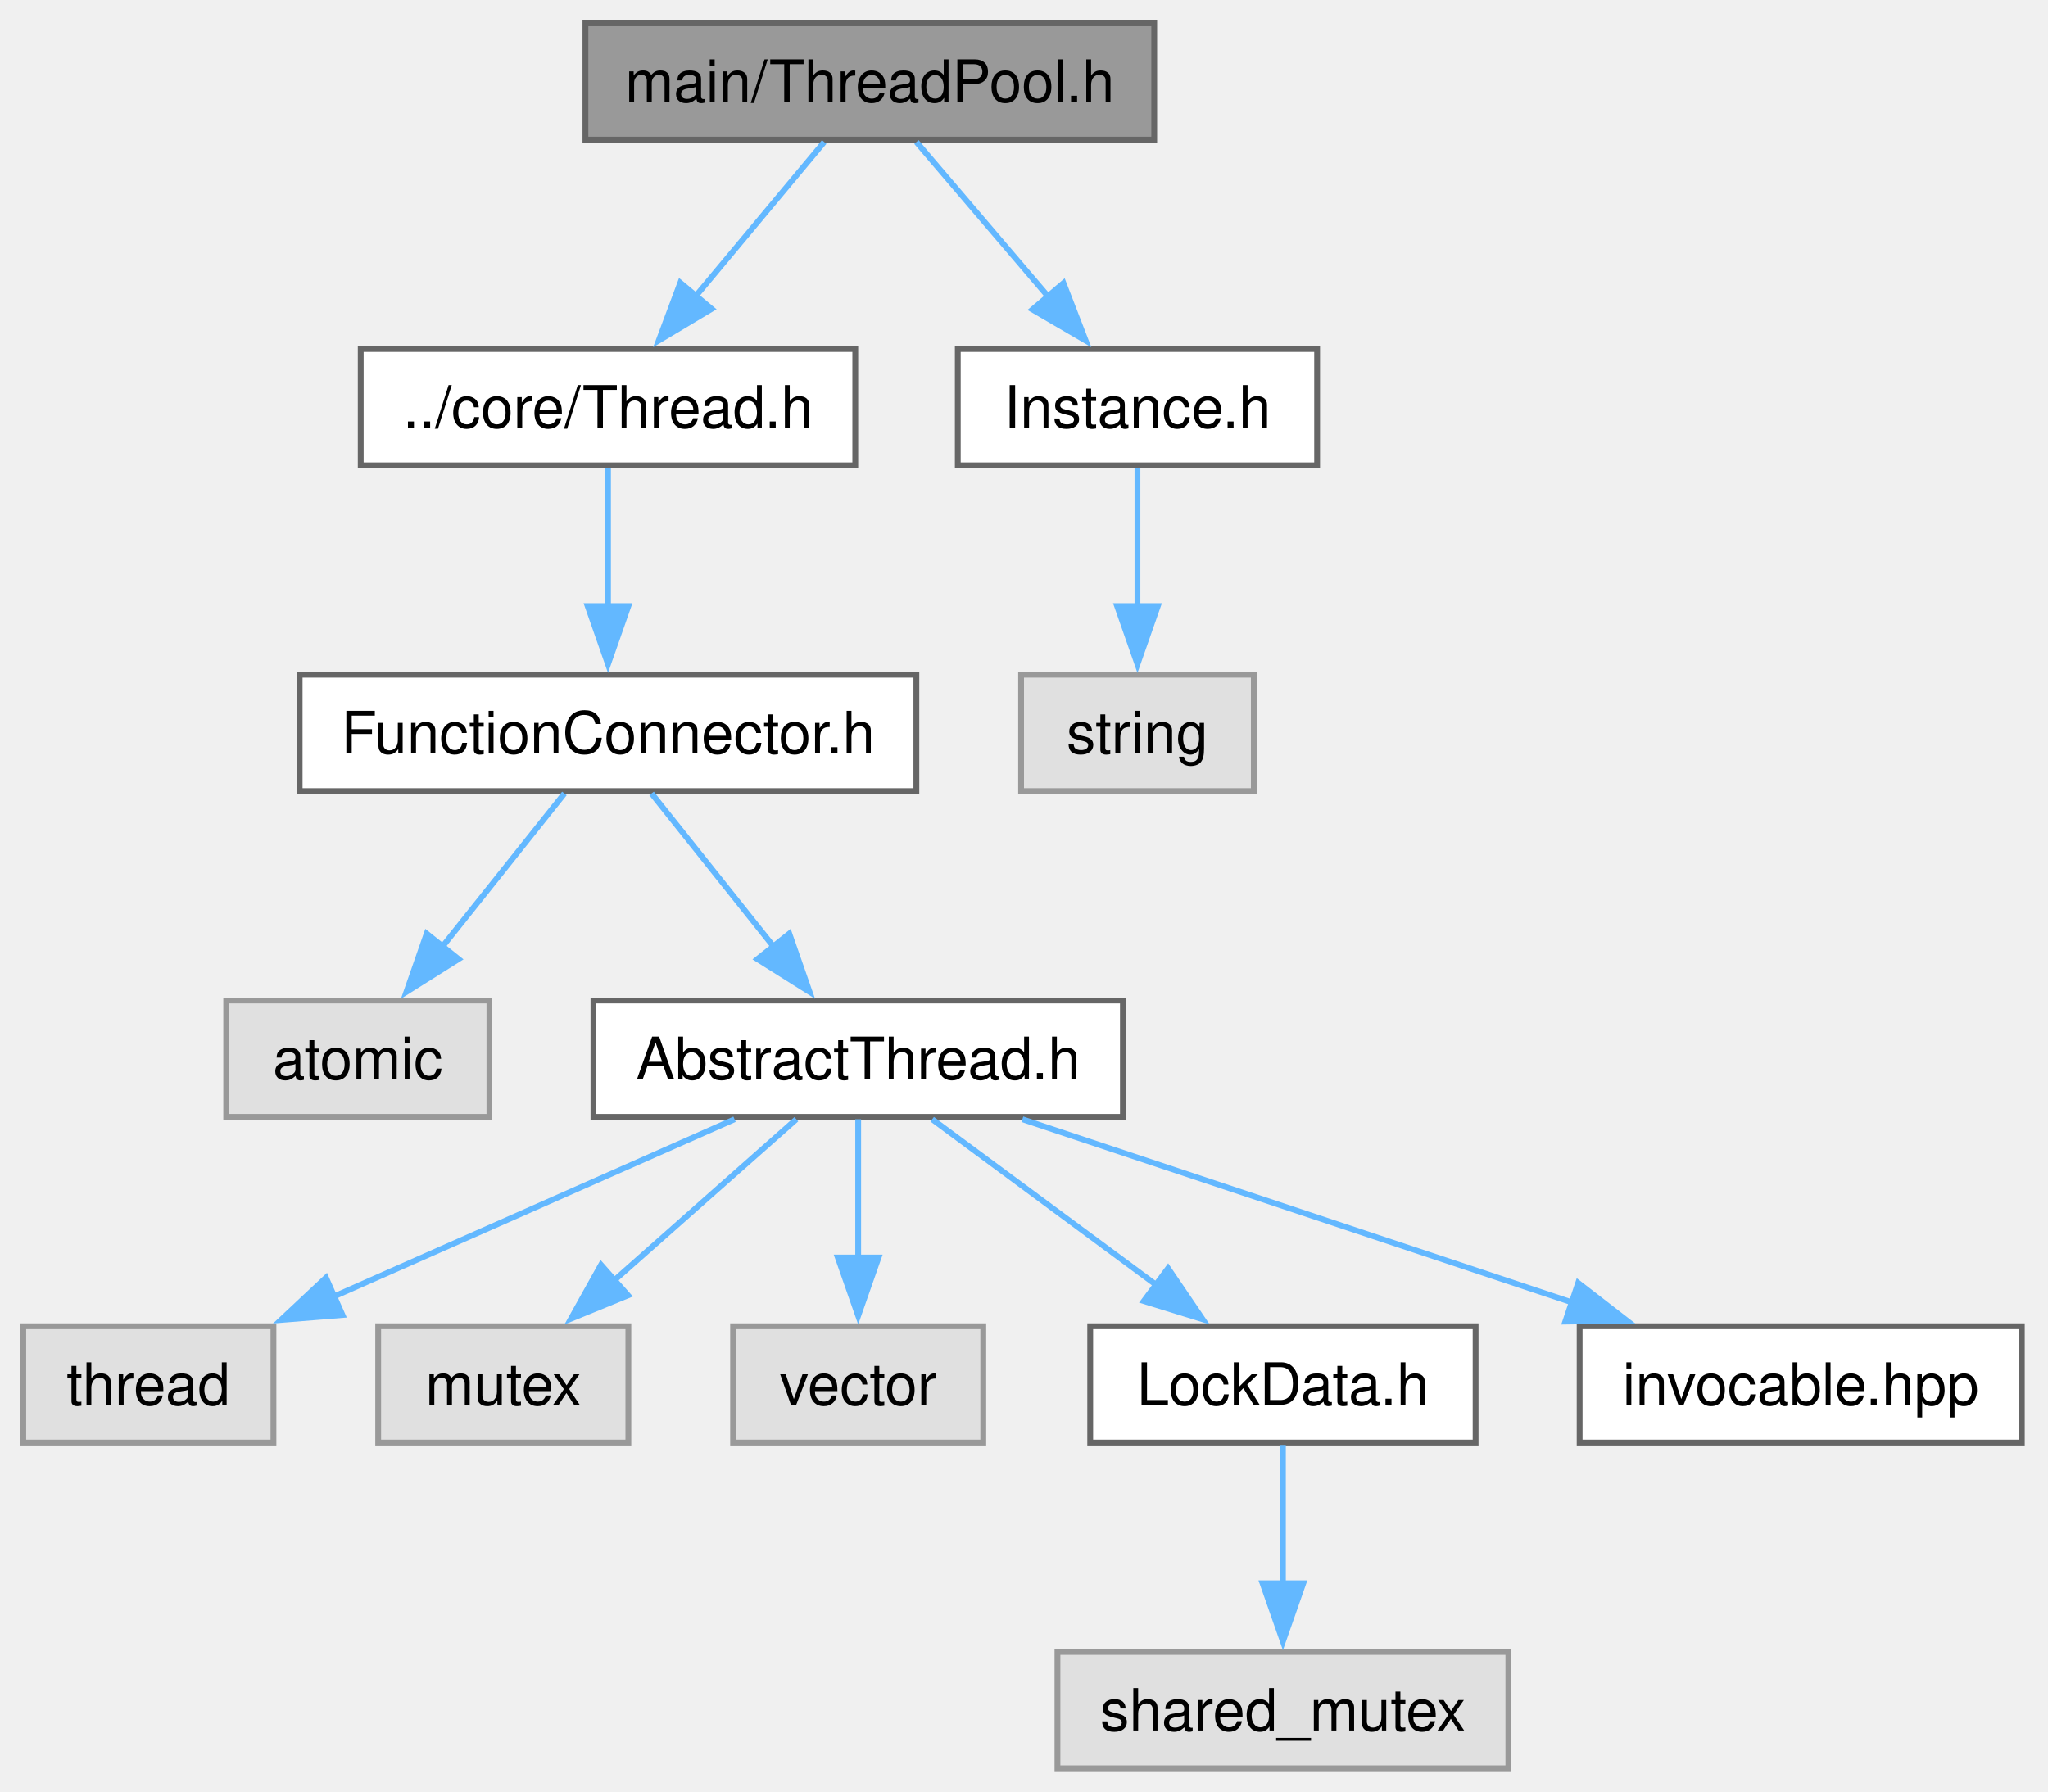
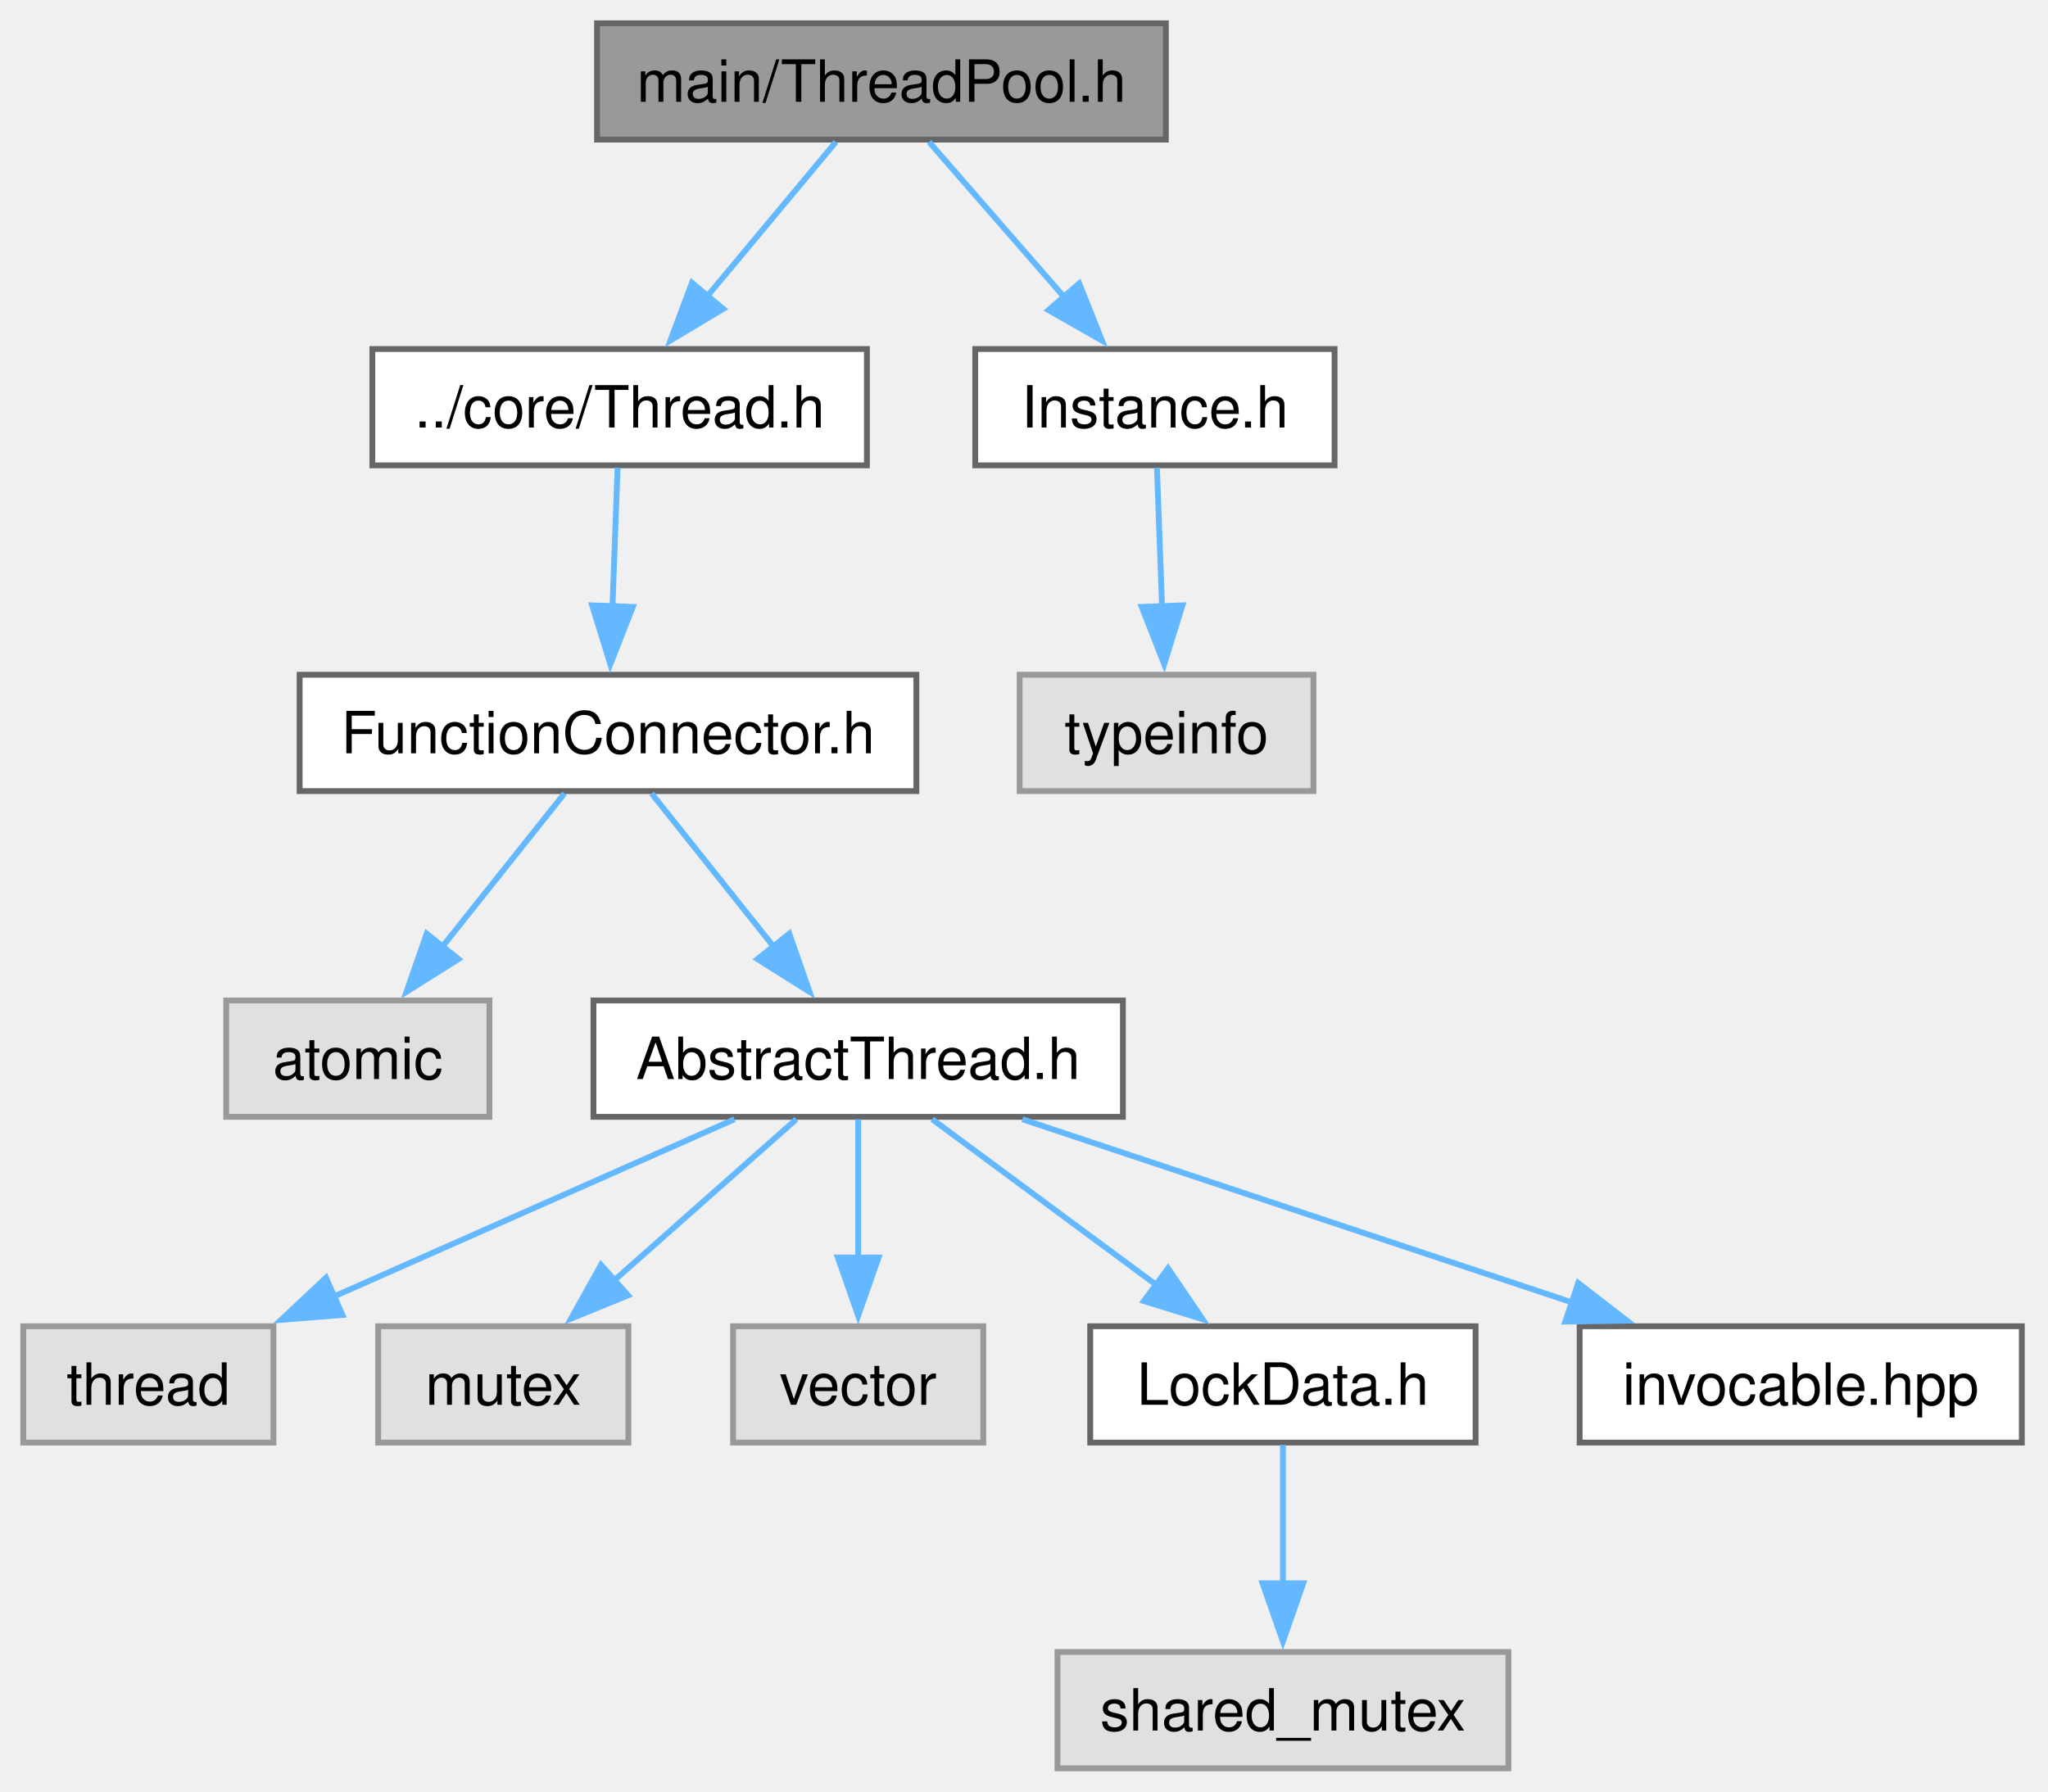
<svg xmlns="http://www.w3.org/2000/svg" xmlns:xlink="http://www.w3.org/1999/xlink" width="352pt" height="308pt" viewBox="0.00 0.00 352.00 308.00">
  <g id="graph0" class="graph" transform="scale(1 1) rotate(0) translate(4 304)">
    <g id="Node000001" class="node">
      <g id="a_Node000001">
        <a xlink:title="The AbstractThreadPool and ThreadPool classes.">
-           <polygon fill="#999999" stroke="#666666" points="194.38,-300 96.62,-300 96.62,-280 194.38,-280 194.38,-300" />
-           <text xml:space="preserve" text-anchor="middle" x="145.5" y="-286.5" font-family="Helvetica,sans-Serif" font-size="10.00">main/ThreadPool.h</text>
+           <polygon fill="#999999" stroke="#666666" points="196.38,-300 98.62,-300 98.62,-280 196.38,-280 196.38,-300" />
+           <text xml:space="preserve" text-anchor="middle" x="147.5" y="-286.5" font-family="Helvetica,sans-Serif" font-size="10.00">main/ThreadPool.h</text>
        </a>
      </g>
    </g>
    <g id="Node000002" class="node">
      <g id="a_Node000002">
        <a xlink:href="Thread_8h.html" target="_top" xlink:title="The Thread class.">
-           <polygon fill="white" stroke="#666666" points="143,-244 58,-244 58,-224 143,-224 143,-244" />
-           <text xml:space="preserve" text-anchor="middle" x="100.5" y="-230.5" font-family="Helvetica,sans-Serif" font-size="10.00">../core/Thread.h</text>
+           <polygon fill="white" stroke="#666666" points="145,-244 60,-244 60,-224 145,-224 145,-244" />
+           <text xml:space="preserve" text-anchor="middle" x="102.5" y="-230.5" font-family="Helvetica,sans-Serif" font-size="10.00">../core/Thread.h</text>
        </a>
      </g>
    </g>
    <g id="edge1_Node000001_Node000002" class="edge">
      <g id="a_edge1_Node000001_Node000002">
        <a xlink:title=" ">
-           <path fill="none" stroke="#63b8ff" d="M137.66,-279.59C131.53,-272.24 122.83,-261.8 115.39,-252.87" />
-           <polygon fill="#63b8ff" stroke="#63b8ff" points="118.31,-250.9 109.22,-245.46 112.93,-255.38 118.31,-250.9" />
+           <path fill="none" stroke="#63b8ff" d="M139.66,-279.59C133.53,-272.24 124.83,-261.8 117.39,-252.87" />
+           <polygon fill="#63b8ff" stroke="#63b8ff" points="120.31,-250.9 111.22,-245.46 114.93,-255.38 120.31,-250.9" />
        </a>
      </g>
    </g>
    <g id="Node000012" class="node">
      <g id="a_Node000012">
        <a xlink:href="Instance_8h.html" target="_top" xlink:title="The AbstractInstance and Instance classes.">
-           <polygon fill="white" stroke="#666666" points="222.38,-244 160.62,-244 160.62,-224 222.38,-224 222.38,-244" />
-           <text xml:space="preserve" text-anchor="middle" x="191.5" y="-230.5" font-family="Helvetica,sans-Serif" font-size="10.00">Instance.h</text>
+           <polygon fill="white" stroke="#666666" points="225.38,-244 163.62,-244 163.62,-224 225.38,-224 225.38,-244" />
+           <text xml:space="preserve" text-anchor="middle" x="194.5" y="-230.5" font-family="Helvetica,sans-Serif" font-size="10.00">Instance.h</text>
        </a>
      </g>
    </g>
    <g id="edge11_Node000001_Node000012" class="edge">
      <g id="a_edge11_Node000001_Node000012">
        <a xlink:title=" ">
-           <path fill="none" stroke="#63b8ff" d="M153.51,-279.59C159.78,-272.24 168.67,-261.8 176.28,-252.87" />
-           <polygon fill="#63b8ff" stroke="#63b8ff" points="178.78,-255.33 182.6,-245.45 173.45,-250.79 178.78,-255.33" />
+           <path fill="none" stroke="#63b8ff" d="M155.69,-279.59C162.09,-272.24 171.18,-261.8 178.95,-252.87" />
+           <polygon fill="#63b8ff" stroke="#63b8ff" points="181.49,-255.28 185.41,-245.44 176.21,-250.69 181.49,-255.28" />
        </a>
      </g>
    </g>
    <g id="Node000003" class="node">
      <g id="a_Node000003">
        <a xlink:href="FunctionConnector_8h.html" target="_top" xlink:title="The AbstractFunctionConnector, FunctionConnector, FunctionConnectorProtected, FunctionConnectionGuard...">
          <polygon fill="white" stroke="#666666" points="153.5,-188 47.5,-188 47.5,-168 153.5,-168 153.5,-188" />
          <text xml:space="preserve" text-anchor="middle" x="100.5" y="-174.5" font-family="Helvetica,sans-Serif" font-size="10.00">FunctionConnector.h</text>
        </a>
      </g>
    </g>
    <g id="edge2_Node000002_Node000003" class="edge">
      <g id="a_edge2_Node000002_Node000003">
        <a xlink:title=" ">
-           <path fill="none" stroke="#63b8ff" d="M100.5,-223.59C100.5,-217.01 100.5,-207.96 100.5,-199.73" />
-           <polygon fill="#63b8ff" stroke="#63b8ff" points="104,-199.81 100.5,-189.81 97,-199.81 104,-199.81" />
+           <path fill="none" stroke="#63b8ff" d="M102.15,-223.59C101.91,-217.01 101.57,-207.96 101.27,-199.73" />
+           <polygon fill="#63b8ff" stroke="#63b8ff" points="104.77,-199.67 100.9,-189.81 97.77,-199.93 104.77,-199.67" />
        </a>
      </g>
    </g>
    <g id="Node000004" class="node">
      <g id="a_Node000004">
        <a xlink:title=" ">
          <polygon fill="#e0e0e0" stroke="#999999" points="80.12,-132 34.88,-132 34.88,-112 80.12,-112 80.12,-132" />
          <text xml:space="preserve" text-anchor="middle" x="57.5" y="-118.5" font-family="Helvetica,sans-Serif" font-size="10.00">atomic</text>
        </a>
      </g>
    </g>
    <g id="edge3_Node000003_Node000004" class="edge">
      <g id="a_edge3_Node000003_Node000004">
        <a xlink:title=" ">
          <path fill="none" stroke="#63b8ff" d="M93.01,-167.59C87.21,-160.32 79.01,-150.02 71.95,-141.15" />
          <polygon fill="#63b8ff" stroke="#63b8ff" points="74.81,-139.12 65.85,-133.48 69.34,-143.49 74.81,-139.12" />
        </a>
      </g>
    </g>
    <g id="Node000005" class="node">
      <g id="a_Node000005">
        <a xlink:href="AbstractThread_8h.html" target="_top" xlink:title="The AbstractThread class.">
          <polygon fill="white" stroke="#666666" points="189,-132 98,-132 98,-112 189,-112 189,-132" />
          <text xml:space="preserve" text-anchor="middle" x="143.5" y="-118.5" font-family="Helvetica,sans-Serif" font-size="10.00">AbstractThread.h</text>
        </a>
      </g>
    </g>
    <g id="edge4_Node000003_Node000005" class="edge">
      <g id="a_edge4_Node000003_Node000005">
        <a xlink:title=" ">
          <path fill="none" stroke="#63b8ff" d="M107.99,-167.59C113.79,-160.32 121.99,-150.02 129.05,-141.15" />
          <polygon fill="#63b8ff" stroke="#63b8ff" points="131.66,-143.49 135.15,-133.48 126.19,-139.12 131.66,-143.49" />
        </a>
      </g>
    </g>
    <g id="Node000006" class="node">
      <g id="a_Node000006">
        <a xlink:title=" ">
          <polygon fill="#e0e0e0" stroke="#999999" points="43,-76 0,-76 0,-56 43,-56 43,-76" />
          <text xml:space="preserve" text-anchor="middle" x="21.5" y="-62.5" font-family="Helvetica,sans-Serif" font-size="10.00">thread</text>
        </a>
      </g>
    </g>
    <g id="edge5_Node000005_Node000006" class="edge">
      <g id="a_edge5_Node000005_Node000006">
        <a xlink:title=" ">
          <path fill="none" stroke="#63b8ff" d="M122.25,-111.59C103.21,-103.17 75.02,-90.69 53.3,-81.07" />
          <polygon fill="#63b8ff" stroke="#63b8ff" points="54.86,-77.94 44.3,-77.09 52.03,-84.34 54.86,-77.94" />
        </a>
      </g>
    </g>
    <g id="Node000007" class="node">
      <g id="a_Node000007">
        <a xlink:title=" ">
          <polygon fill="#e0e0e0" stroke="#999999" points="104,-76 61,-76 61,-56 104,-56 104,-76" />
          <text xml:space="preserve" text-anchor="middle" x="82.5" y="-62.5" font-family="Helvetica,sans-Serif" font-size="10.00">mutex</text>
        </a>
      </g>
    </g>
    <g id="edge6_Node000005_Node000007" class="edge">
      <g id="a_edge6_Node000005_Node000007">
        <a xlink:title=" ">
          <path fill="none" stroke="#63b8ff" d="M132.87,-111.59C124.22,-103.93 111.77,-92.91 101.42,-83.75" />
          <polygon fill="#63b8ff" stroke="#63b8ff" points="103.94,-81.31 94.14,-77.3 99.3,-86.55 103.94,-81.31" />
        </a>
      </g>
    </g>
    <g id="Node000008" class="node">
      <g id="a_Node000008">
        <a xlink:title=" ">
          <polygon fill="#e0e0e0" stroke="#999999" points="165,-76 122,-76 122,-56 165,-56 165,-76" />
          <text xml:space="preserve" text-anchor="middle" x="143.5" y="-62.5" font-family="Helvetica,sans-Serif" font-size="10.00">vector</text>
        </a>
      </g>
    </g>
    <g id="edge7_Node000005_Node000008" class="edge">
      <g id="a_edge7_Node000005_Node000008">
        <a xlink:title=" ">
          <path fill="none" stroke="#63b8ff" d="M143.5,-111.59C143.5,-105.01 143.5,-95.96 143.5,-87.73" />
          <polygon fill="#63b8ff" stroke="#63b8ff" points="147,-87.81 143.5,-77.81 140,-87.81 147,-87.81" />
        </a>
      </g>
    </g>
    <g id="Node000009" class="node">
      <g id="a_Node000009">
        <a xlink:href="LockData_8h.html" target="_top" xlink:title="The LockData class.">
          <polygon fill="white" stroke="#666666" points="249.62,-76 183.38,-76 183.38,-56 249.62,-56 249.62,-76" />
          <text xml:space="preserve" text-anchor="middle" x="216.5" y="-62.5" font-family="Helvetica,sans-Serif" font-size="10.00">LockData.h</text>
        </a>
      </g>
    </g>
    <g id="edge8_Node000005_Node000009" class="edge">
      <g id="a_edge8_Node000005_Node000009">
        <a xlink:title=" ">
          <path fill="none" stroke="#63b8ff" d="M156.22,-111.59C166.89,-103.7 182.38,-92.24 194.98,-82.92" />
          <polygon fill="#63b8ff" stroke="#63b8ff" points="196.76,-85.96 202.71,-77.2 192.59,-80.33 196.76,-85.96" />
        </a>
      </g>
    </g>
    <g id="Node000011" class="node">
      <g id="a_Node000011">
        <a xlink:href="invocable_8hpp_source.html" target="_top" xlink:title=" ">
          <polygon fill="white" stroke="#666666" points="343.5,-76 267.5,-76 267.5,-56 343.5,-56 343.5,-76" />
          <text xml:space="preserve" text-anchor="middle" x="305.5" y="-62.5" font-family="Helvetica,sans-Serif" font-size="10.00">invocable.hpp</text>
        </a>
      </g>
    </g>
    <g id="edge10_Node000005_Node000011" class="edge">
      <g id="a_edge10_Node000005_Node000011">
        <a xlink:title=" ">
          <path fill="none" stroke="#63b8ff" d="M171.72,-111.59C197.92,-102.86 237.18,-89.77 266.4,-80.03" />
          <polygon fill="#63b8ff" stroke="#63b8ff" points="267.25,-83.44 275.63,-76.96 265.03,-76.8 267.25,-83.44" />
        </a>
      </g>
    </g>
    <g id="Node000010" class="node">
      <g id="a_Node000010">
        <a xlink:title=" ">
          <polygon fill="#e0e0e0" stroke="#999999" points="255.25,-20 177.75,-20 177.75,0 255.25,0 255.25,-20" />
          <text xml:space="preserve" text-anchor="middle" x="216.5" y="-6.5" font-family="Helvetica,sans-Serif" font-size="10.00">shared_mutex</text>
        </a>
      </g>
    </g>
    <g id="edge9_Node000009_Node000010" class="edge">
      <g id="a_edge9_Node000009_Node000010">
        <a xlink:title=" ">
          <path fill="none" stroke="#63b8ff" d="M216.5,-55.59C216.5,-49.01 216.5,-39.96 216.5,-31.73" />
          <polygon fill="#63b8ff" stroke="#63b8ff" points="220,-31.81 216.5,-21.81 213,-31.81 220,-31.81" />
        </a>
      </g>
    </g>
    <g id="Node000013" class="node">
      <g id="a_Node000013">
        <a xlink:title=" ">
-           <polygon fill="#e0e0e0" stroke="#999999" points="211.5,-188 171.5,-188 171.5,-168 211.5,-168 211.5,-188" />
-           <text xml:space="preserve" text-anchor="middle" x="191.5" y="-174.5" font-family="Helvetica,sans-Serif" font-size="10.00">string</text>
+           <polygon fill="#e0e0e0" stroke="#999999" points="221.75,-188 171.25,-188 171.25,-168 221.75,-168 221.75,-188" />
+           <text xml:space="preserve" text-anchor="middle" x="196.5" y="-174.5" font-family="Helvetica,sans-Serif" font-size="10.00">typeinfo</text>
        </a>
      </g>
    </g>
    <g id="edge12_Node000012_Node000013" class="edge">
      <g id="a_edge12_Node000012_Node000013">
        <a xlink:title=" ">
-           <path fill="none" stroke="#63b8ff" d="M191.5,-223.59C191.5,-217.01 191.5,-207.96 191.5,-199.73" />
-           <polygon fill="#63b8ff" stroke="#63b8ff" points="195,-199.81 191.5,-189.81 188,-199.81 195,-199.81" />
+           <path fill="none" stroke="#63b8ff" d="M194.85,-223.59C195.09,-217.01 195.43,-207.96 195.73,-199.73" />
+           <polygon fill="#63b8ff" stroke="#63b8ff" points="199.23,-199.93 196.1,-189.81 192.23,-199.67 199.23,-199.93" />
        </a>
      </g>
    </g>
  </g>
</svg>
